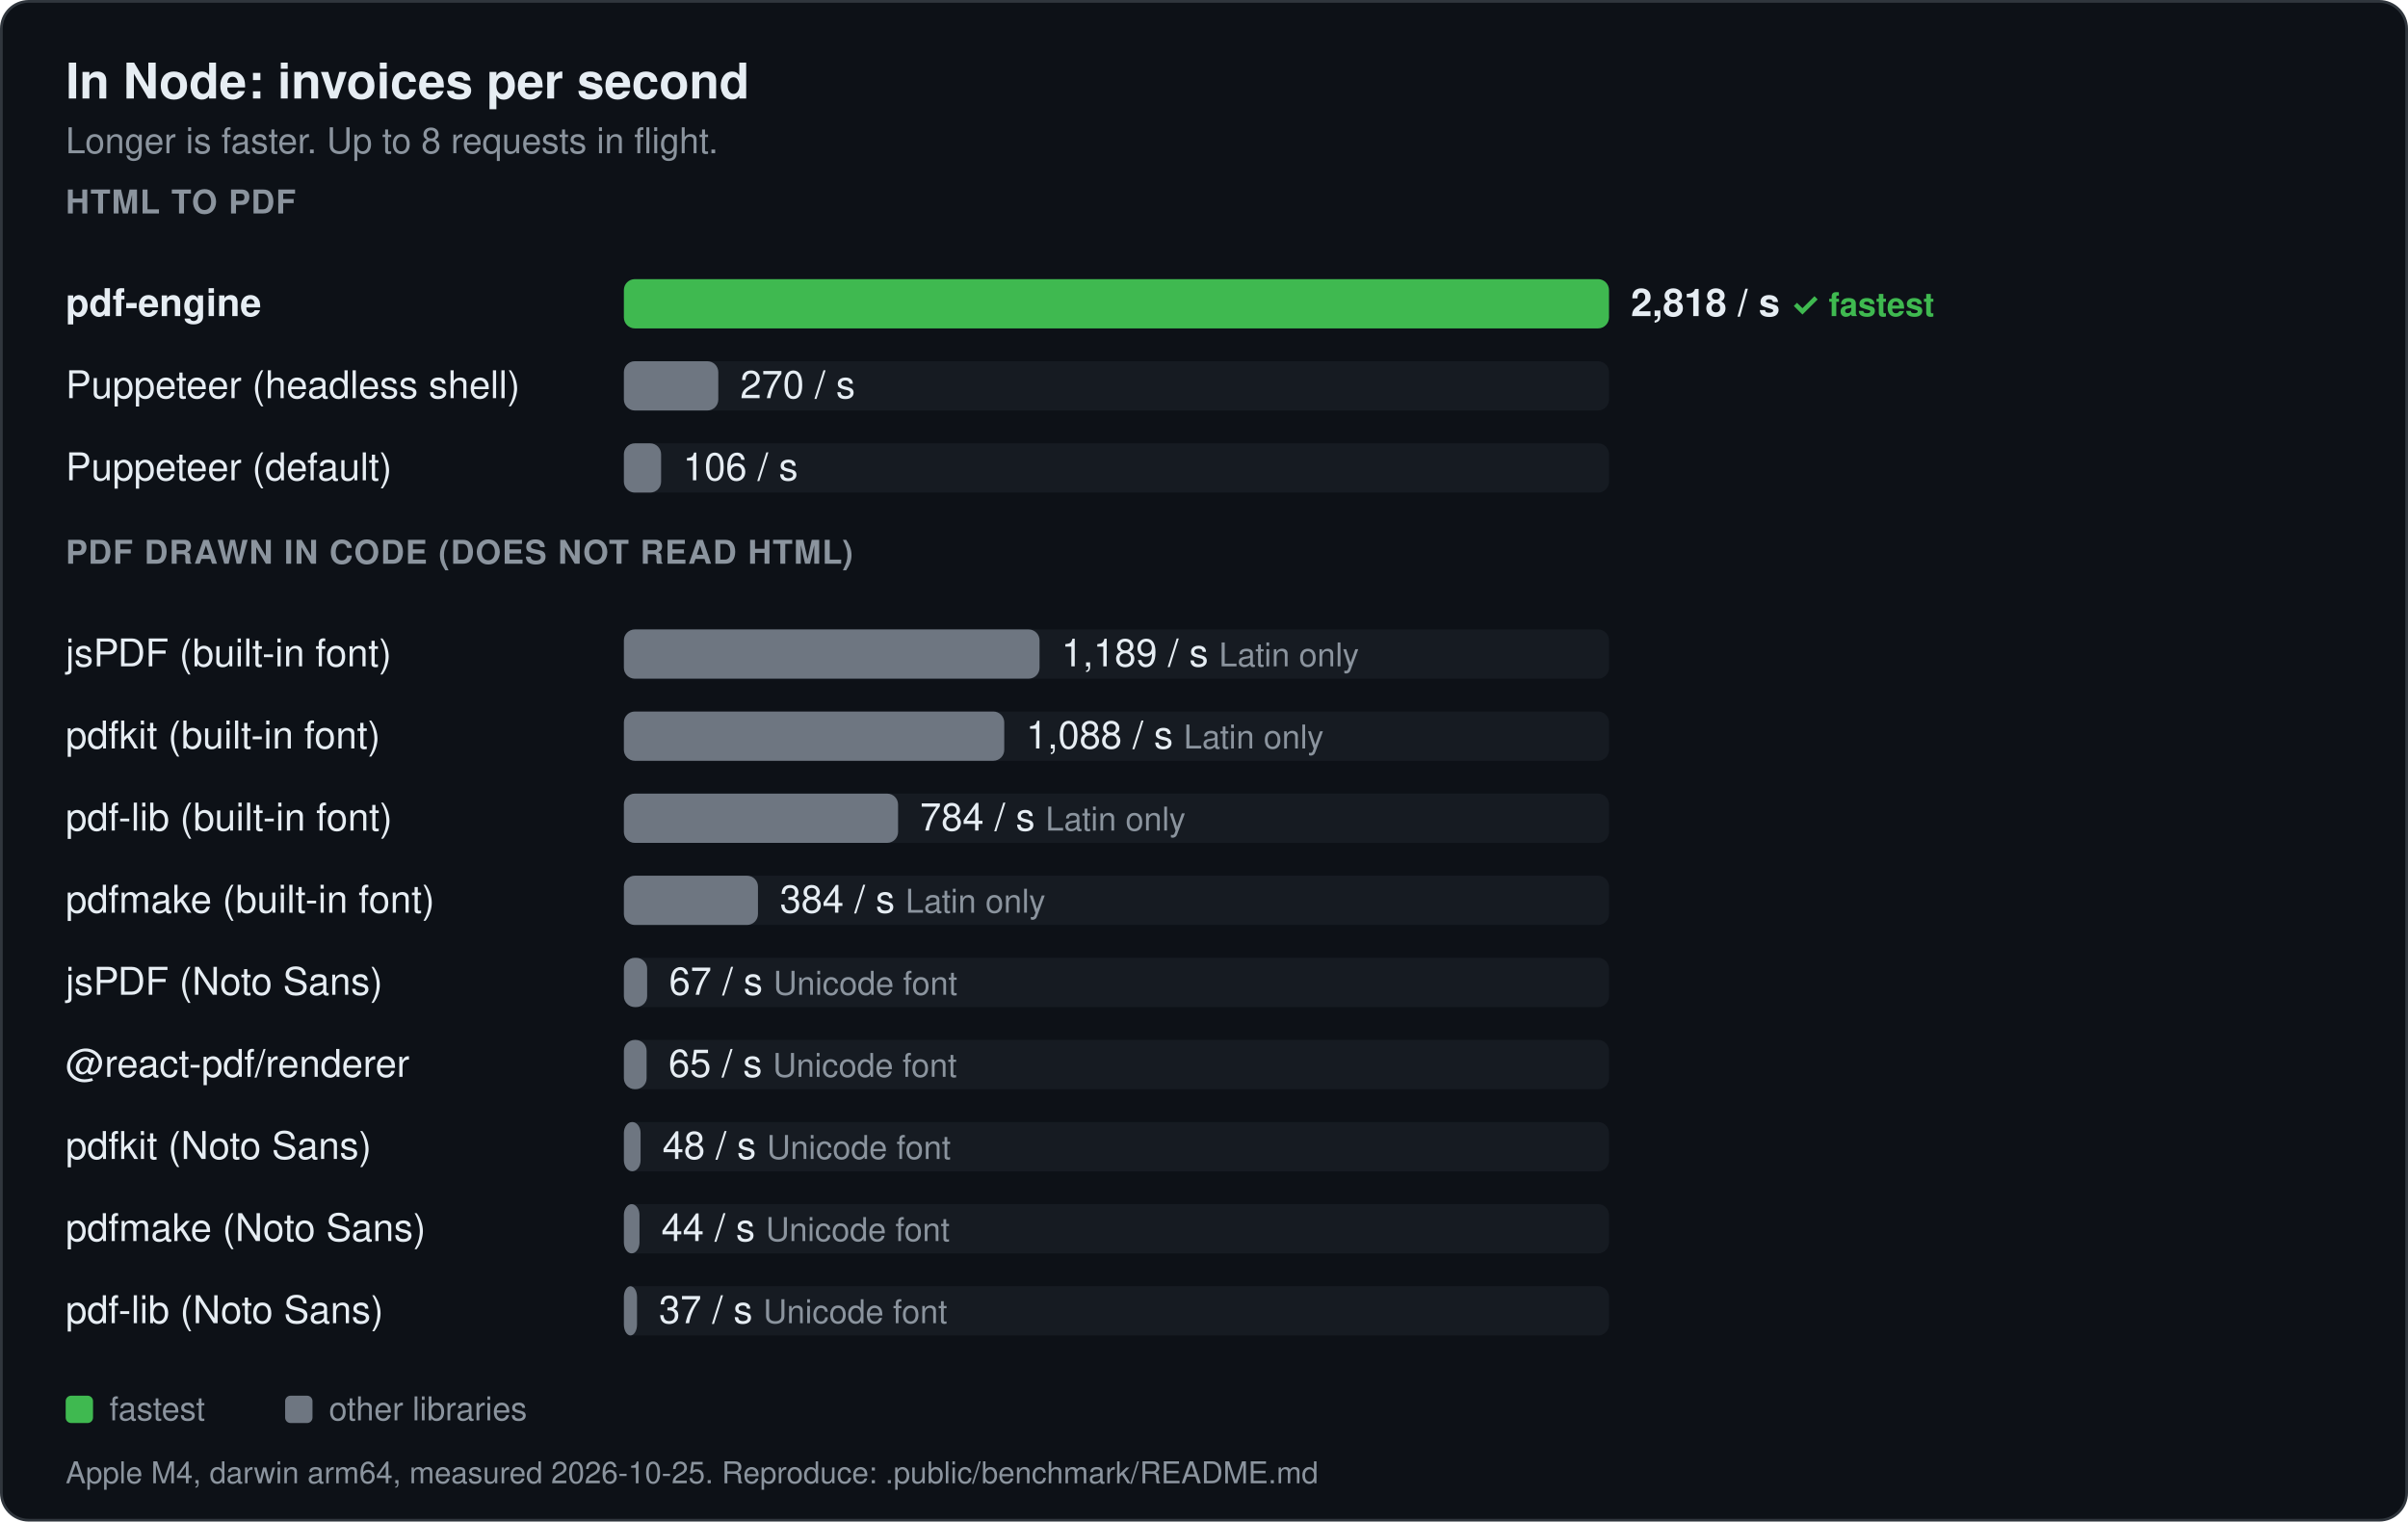
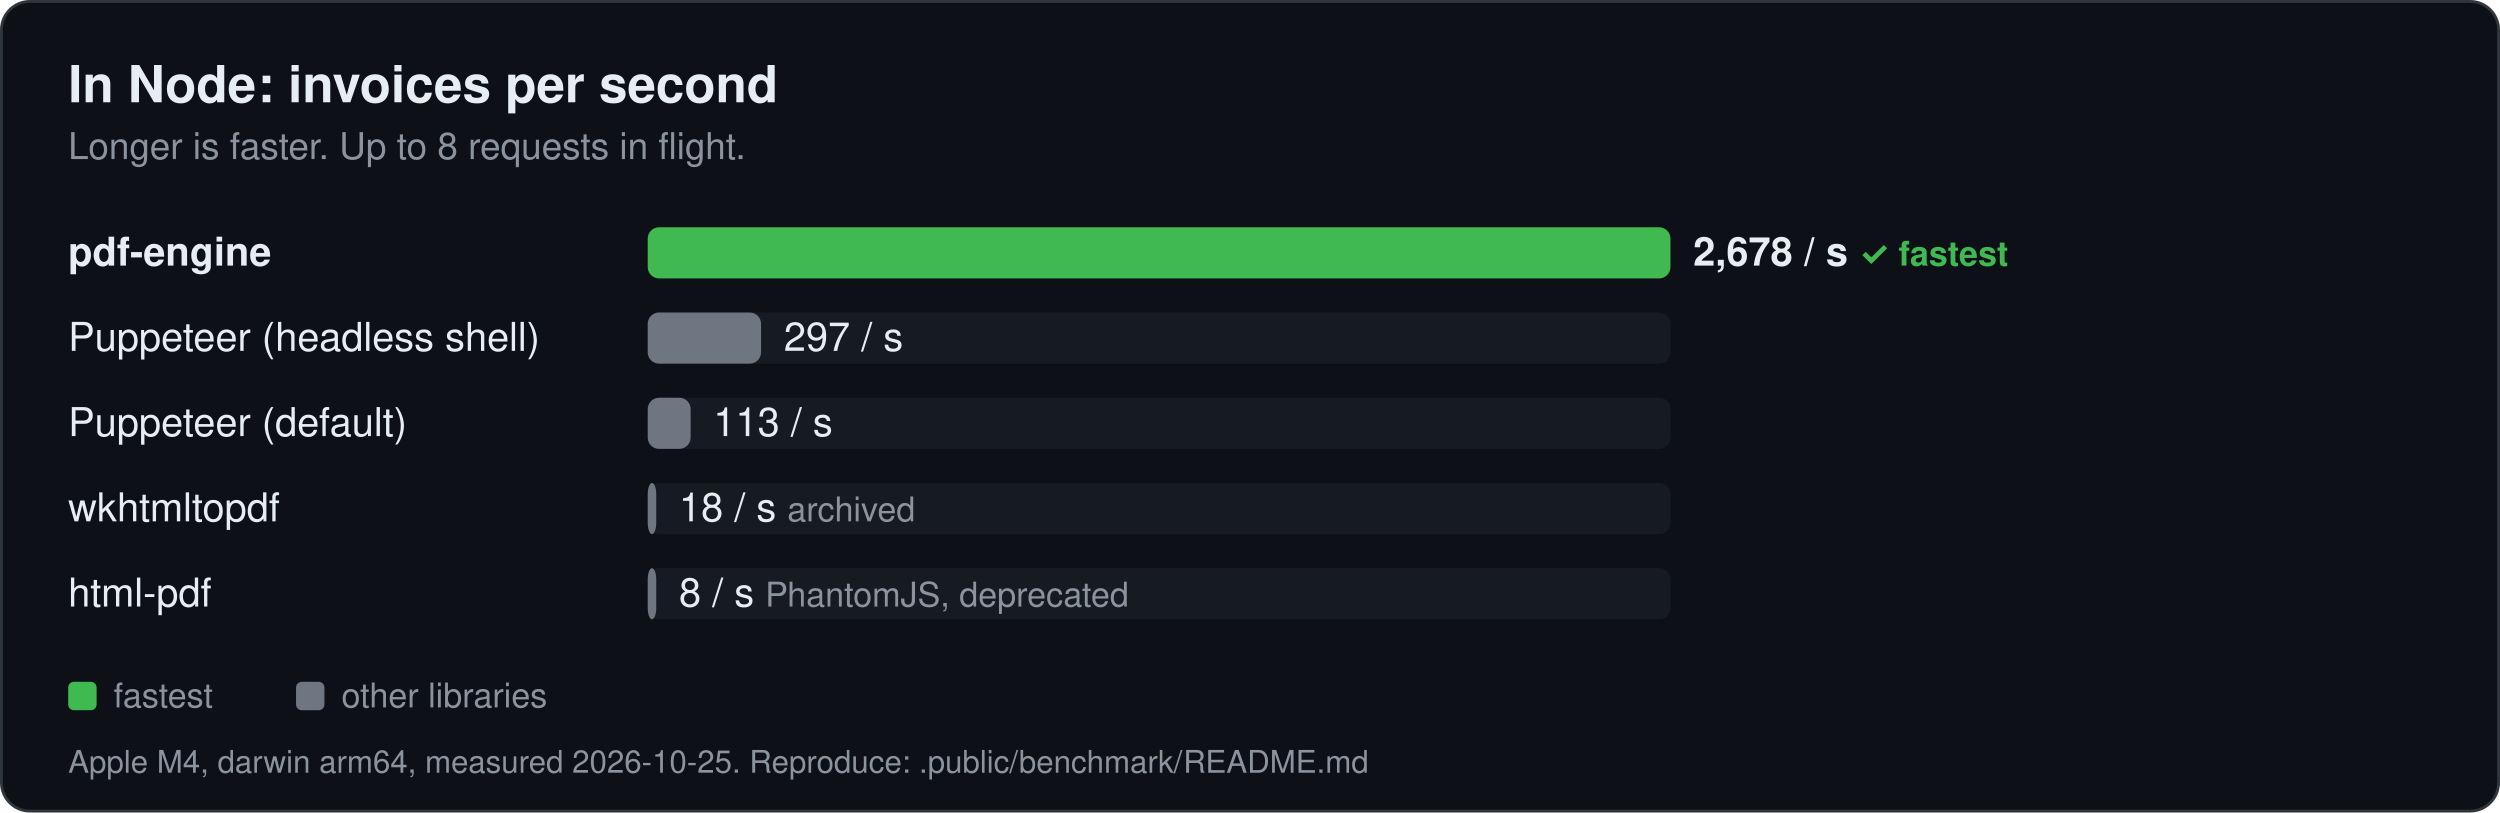
- <svg xmlns="http://www.w3.org/2000/svg" width="880" height="556" viewBox="0 0 880 556" role="img" aria-labelledby="t d" font-family="-apple-system, BlinkMacSystemFont, 'Segoe UI', Helvetica, Arial, sans-serif">
-   <rect x="0.5" y="0.5" width="879" height="555" rx="10" fill="#0d1117" stroke="#30363d" />
+ <svg xmlns="http://www.w3.org/2000/svg" width="880" height="286" viewBox="0 0 880 286" role="img" aria-labelledby="t d" font-family="-apple-system, BlinkMacSystemFont, 'Segoe UI', Helvetica, Arial, sans-serif">
+   <rect x="0.5" y="0.5" width="879" height="285" rx="10" fill="#0d1117" stroke="#30363d" />
  <text x="24" y="36" font-size="18" font-weight="700" fill="#e6edf3">In Node: invoices per second</text>
  <text x="24" y="56" font-size="13" fill="#8b949e">Longer is faster. Up to 8 requests in flight.</text>
-   <text x="24" y="78" font-size="12" font-weight="600" fill="#8b949e" letter-spacing="0.4">HTML TO PDF</text>
-   <text x="24" y="115.5" font-size="14" fill="#e6edf3" font-weight="700">pdf-engine</text>
-   <rect x="228" y="102" width="360" height="18" rx="4" fill="#161b22" />
-   <rect x="228" y="102" width="360.0" height="18" rx="4" fill="#3fb950" />
-   <text x="596.0" y="115.5" font-size="14" fill="#e6edf3" font-weight="700">2,818 / s <tspan fill="#3fb950" font-weight="700" font-size="12">✓ fastest</tspan>
+   <text x="24" y="93.5" font-size="14" fill="#e6edf3" font-weight="700">pdf-engine</text>
+   <rect x="228" y="80" width="360" height="18" rx="4" fill="#161b22" />
+   <rect x="228" y="80" width="360.0" height="18" rx="4" fill="#3fb950" />
+   <text x="596.0" y="93.5" font-size="14" fill="#e6edf3" font-weight="700">2,678 / s <tspan fill="#3fb950" font-weight="700" font-size="12">✓ fastest</tspan>
  </text>
-   <text x="24" y="145.5" font-size="14" fill="#e6edf3" font-weight="400">Puppeteer (headless shell)</text>
-   <rect x="228" y="132" width="360" height="18" rx="4" fill="#161b22" />
-   <rect x="228" y="132" width="34.5" height="18" rx="4" fill="#6e7681" />
-   <text x="270.5" y="145.5" font-size="14" fill="#e6edf3" font-weight="500">270 / s</text>
-   <text x="24" y="175.5" font-size="14" fill="#e6edf3" font-weight="400">Puppeteer (default)</text>
-   <rect x="228" y="162" width="360" height="18" rx="4" fill="#161b22" />
-   <rect x="228" y="162" width="13.6" height="18" rx="4" fill="#6e7681" />
-   <text x="249.6" y="175.5" font-size="14" fill="#e6edf3" font-weight="500">106 / s</text>
-   <text x="24" y="206" font-size="12" font-weight="600" fill="#8b949e" letter-spacing="0.4">PDF DRAWN IN CODE (DOES NOT READ HTML)</text>
-   <text x="24" y="243.5" font-size="14" fill="#e6edf3" font-weight="400">jsPDF (built-in font)</text>
-   <rect x="228" y="230" width="360" height="18" rx="4" fill="#161b22" />
-   <rect x="228" y="230" width="151.9" height="18" rx="4" fill="#6e7681" />
-   <text x="387.9" y="243.5" font-size="14" fill="#e6edf3" font-weight="500">1,189 / s <tspan fill="#8b949e" font-weight="400" font-size="12">Latin only</tspan>
+   <text x="24" y="123.5" font-size="14" fill="#e6edf3" font-weight="400">Puppeteer (headless shell)</text>
+   <rect x="228" y="110" width="360" height="18" rx="4" fill="#161b22" />
+   <rect x="228" y="110" width="39.9" height="18" rx="4" fill="#6e7681" />
+   <text x="275.9" y="123.5" font-size="14" fill="#e6edf3" font-weight="500">297 / s</text>
+   <text x="24" y="153.5" font-size="14" fill="#e6edf3" font-weight="400">Puppeteer (default)</text>
+   <rect x="228" y="140" width="360" height="18" rx="4" fill="#161b22" />
+   <rect x="228" y="140" width="15.1" height="18" rx="4" fill="#6e7681" />
+   <text x="251.1" y="153.5" font-size="14" fill="#e6edf3" font-weight="500">113 / s</text>
+   <text x="24" y="183.5" font-size="14" fill="#e6edf3" font-weight="400">wkhtmltopdf</text>
+   <rect x="228" y="170" width="360" height="18" rx="4" fill="#161b22" />
+   <rect x="228" y="170" width="3.0" height="18" rx="4" fill="#6e7681" />
+   <text x="239.0" y="183.5" font-size="14" fill="#e6edf3" font-weight="500">18 / s <tspan fill="#8b949e" font-weight="400" font-size="12">archived</tspan>
  </text>
-   <text x="24" y="273.5" font-size="14" fill="#e6edf3" font-weight="400">pdfkit (built-in font)</text>
-   <rect x="228" y="260" width="360" height="18" rx="4" fill="#161b22" />
-   <rect x="228" y="260" width="139.0" height="18" rx="4" fill="#6e7681" />
-   <text x="375.0" y="273.5" font-size="14" fill="#e6edf3" font-weight="500">1,088 / s <tspan fill="#8b949e" font-weight="400" font-size="12">Latin only</tspan>
+   <text x="24" y="213.5" font-size="14" fill="#e6edf3" font-weight="400">html-pdf</text>
+   <rect x="228" y="200" width="360" height="18" rx="4" fill="#161b22" />
+   <rect x="228" y="200" width="3.0" height="18" rx="4" fill="#6e7681" />
+   <text x="239.0" y="213.5" font-size="14" fill="#e6edf3" font-weight="500">8 / s <tspan fill="#8b949e" font-weight="400" font-size="12">PhantomJS, deprecated</tspan>
  </text>
-   <text x="24" y="303.5" font-size="14" fill="#e6edf3" font-weight="400">pdf-lib (built-in font)</text>
-   <rect x="228" y="290" width="360" height="18" rx="4" fill="#161b22" />
-   <rect x="228" y="290" width="100.2" height="18" rx="4" fill="#6e7681" />
-   <text x="336.2" y="303.5" font-size="14" fill="#e6edf3" font-weight="500">784 / s <tspan fill="#8b949e" font-weight="400" font-size="12">Latin only</tspan>
-   </text>
-   <text x="24" y="333.5" font-size="14" fill="#e6edf3" font-weight="400">pdfmake (built-in font)</text>
-   <rect x="228" y="320" width="360" height="18" rx="4" fill="#161b22" />
-   <rect x="228" y="320" width="49.0" height="18" rx="4" fill="#6e7681" />
-   <text x="285.0" y="333.5" font-size="14" fill="#e6edf3" font-weight="500">384 / s <tspan fill="#8b949e" font-weight="400" font-size="12">Latin only</tspan>
-   </text>
-   <text x="24" y="363.5" font-size="14" fill="#e6edf3" font-weight="400">jsPDF (Noto Sans)</text>
-   <rect x="228" y="350" width="360" height="18" rx="4" fill="#161b22" />
-   <rect x="228" y="350" width="8.5" height="18" rx="4" fill="#6e7681" />
-   <text x="244.5" y="363.5" font-size="14" fill="#e6edf3" font-weight="500">67 / s <tspan fill="#8b949e" font-weight="400" font-size="12">Unicode font</tspan>
-   </text>
-   <text x="24" y="393.5" font-size="14" fill="#e6edf3" font-weight="400">@react-pdf/renderer</text>
-   <rect x="228" y="380" width="360" height="18" rx="4" fill="#161b22" />
-   <rect x="228" y="380" width="8.3" height="18" rx="4" fill="#6e7681" />
-   <text x="244.3" y="393.5" font-size="14" fill="#e6edf3" font-weight="500">65 / s <tspan fill="#8b949e" font-weight="400" font-size="12">Unicode font</tspan>
-   </text>
-   <text x="24" y="423.5" font-size="14" fill="#e6edf3" font-weight="400">pdfkit (Noto Sans)</text>
-   <rect x="228" y="410" width="360" height="18" rx="4" fill="#161b22" />
-   <rect x="228" y="410" width="6.1" height="18" rx="4" fill="#6e7681" />
-   <text x="242.1" y="423.5" font-size="14" fill="#e6edf3" font-weight="500">48 / s <tspan fill="#8b949e" font-weight="400" font-size="12">Unicode font</tspan>
-   </text>
-   <text x="24" y="453.5" font-size="14" fill="#e6edf3" font-weight="400">pdfmake (Noto Sans)</text>
-   <rect x="228" y="440" width="360" height="18" rx="4" fill="#161b22" />
-   <rect x="228" y="440" width="5.7" height="18" rx="4" fill="#6e7681" />
-   <text x="241.7" y="453.5" font-size="14" fill="#e6edf3" font-weight="500">44 / s <tspan fill="#8b949e" font-weight="400" font-size="12">Unicode font</tspan>
-   </text>
-   <text x="24" y="483.5" font-size="14" fill="#e6edf3" font-weight="400">pdf-lib (Noto Sans)</text>
-   <rect x="228" y="470" width="360" height="18" rx="4" fill="#161b22" />
-   <rect x="228" y="470" width="4.8" height="18" rx="4" fill="#6e7681" />
-   <text x="240.8" y="483.5" font-size="14" fill="#e6edf3" font-weight="500">37 / s <tspan fill="#8b949e" font-weight="400" font-size="12">Unicode font</tspan>
-   </text>
-   <rect x="24" y="510" width="10" height="10" rx="2" fill="#3fb950" />
-   <text x="40" y="519" font-size="12" fill="#8b949e">fastest</text>
-   <rect x="104.2" y="510" width="10" height="10" rx="2" fill="#6e7681" />
-   <text x="120.2" y="519" font-size="12" fill="#8b949e">other libraries</text>
-   <text x="24" y="542" font-size="11" fill="#8b949e">Apple M4, darwin arm64, measured 2026-10-25. Reproduce: .public/benchmark/README.md</text>
+   <rect x="24" y="240" width="10" height="10" rx="2" fill="#3fb950" />
+   <text x="40" y="249" font-size="12" fill="#8b949e">fastest</text>
+   <rect x="104.2" y="240" width="10" height="10" rx="2" fill="#6e7681" />
+   <text x="120.2" y="249" font-size="12" fill="#8b949e">other libraries</text>
+   <text x="24" y="272" font-size="11" fill="#8b949e">Apple M4, darwin arm64, measured 2026-10-25. Reproduce: .public/benchmark/README.md</text>
</svg>
